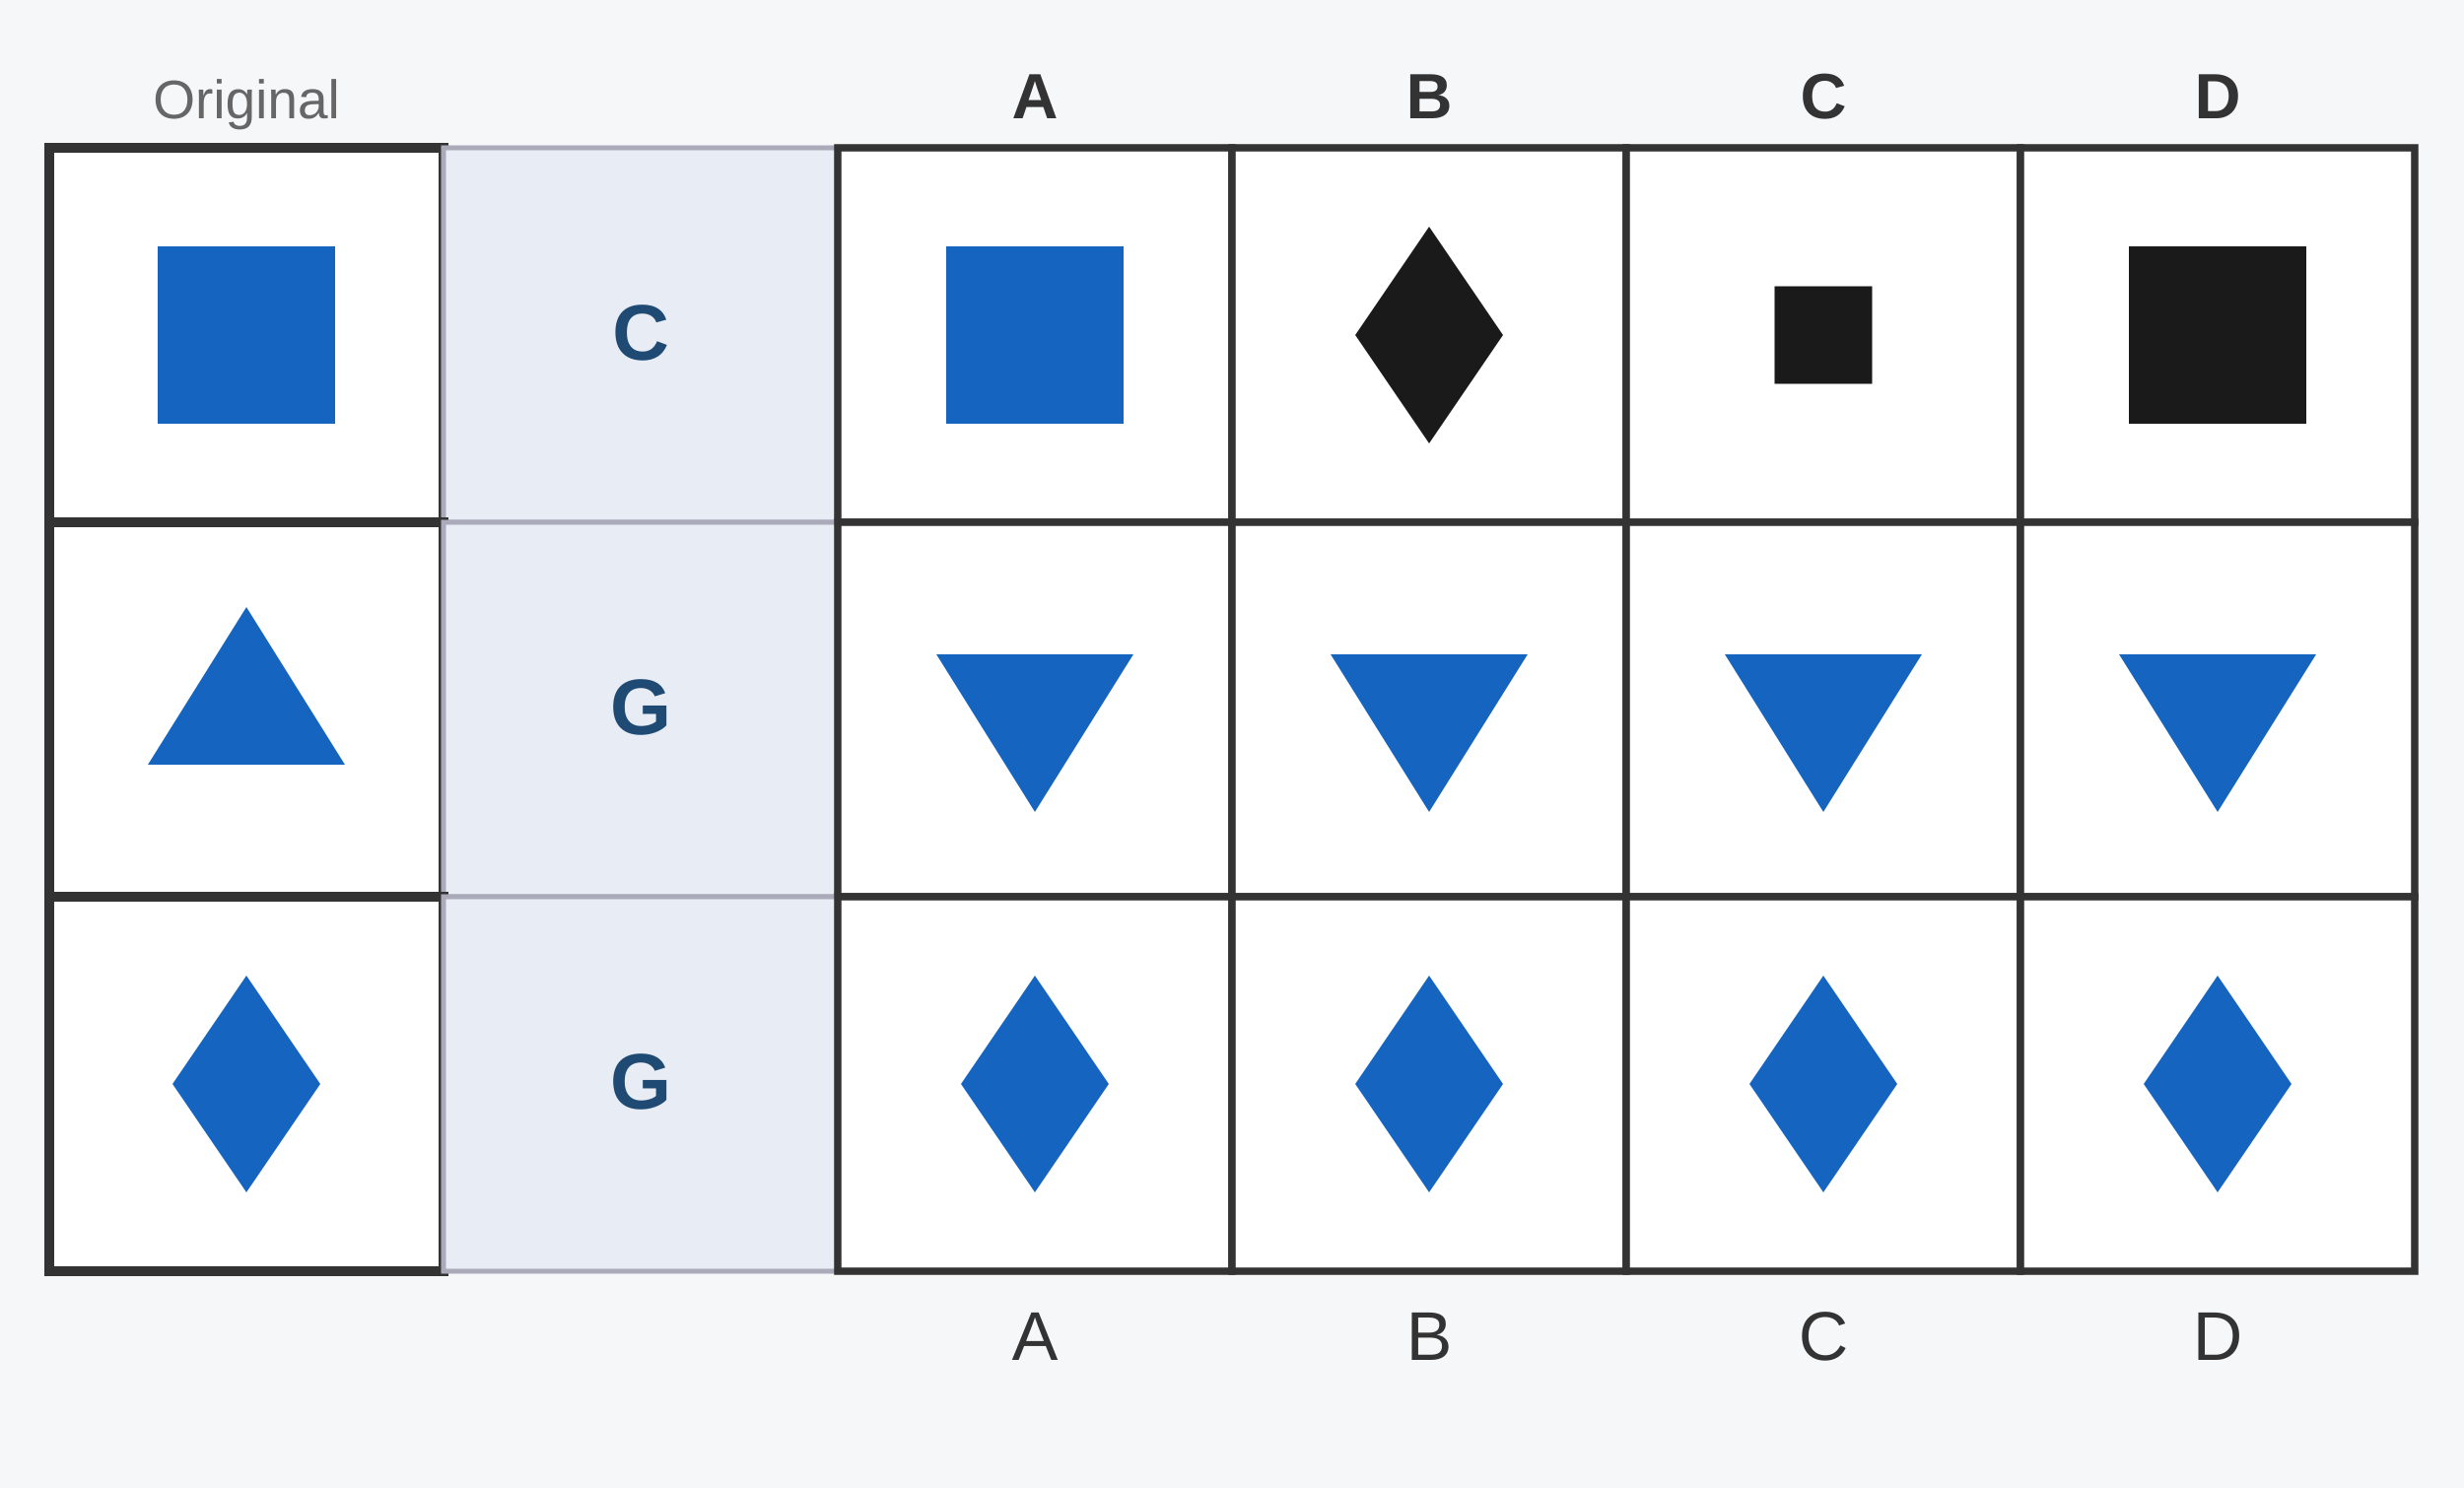
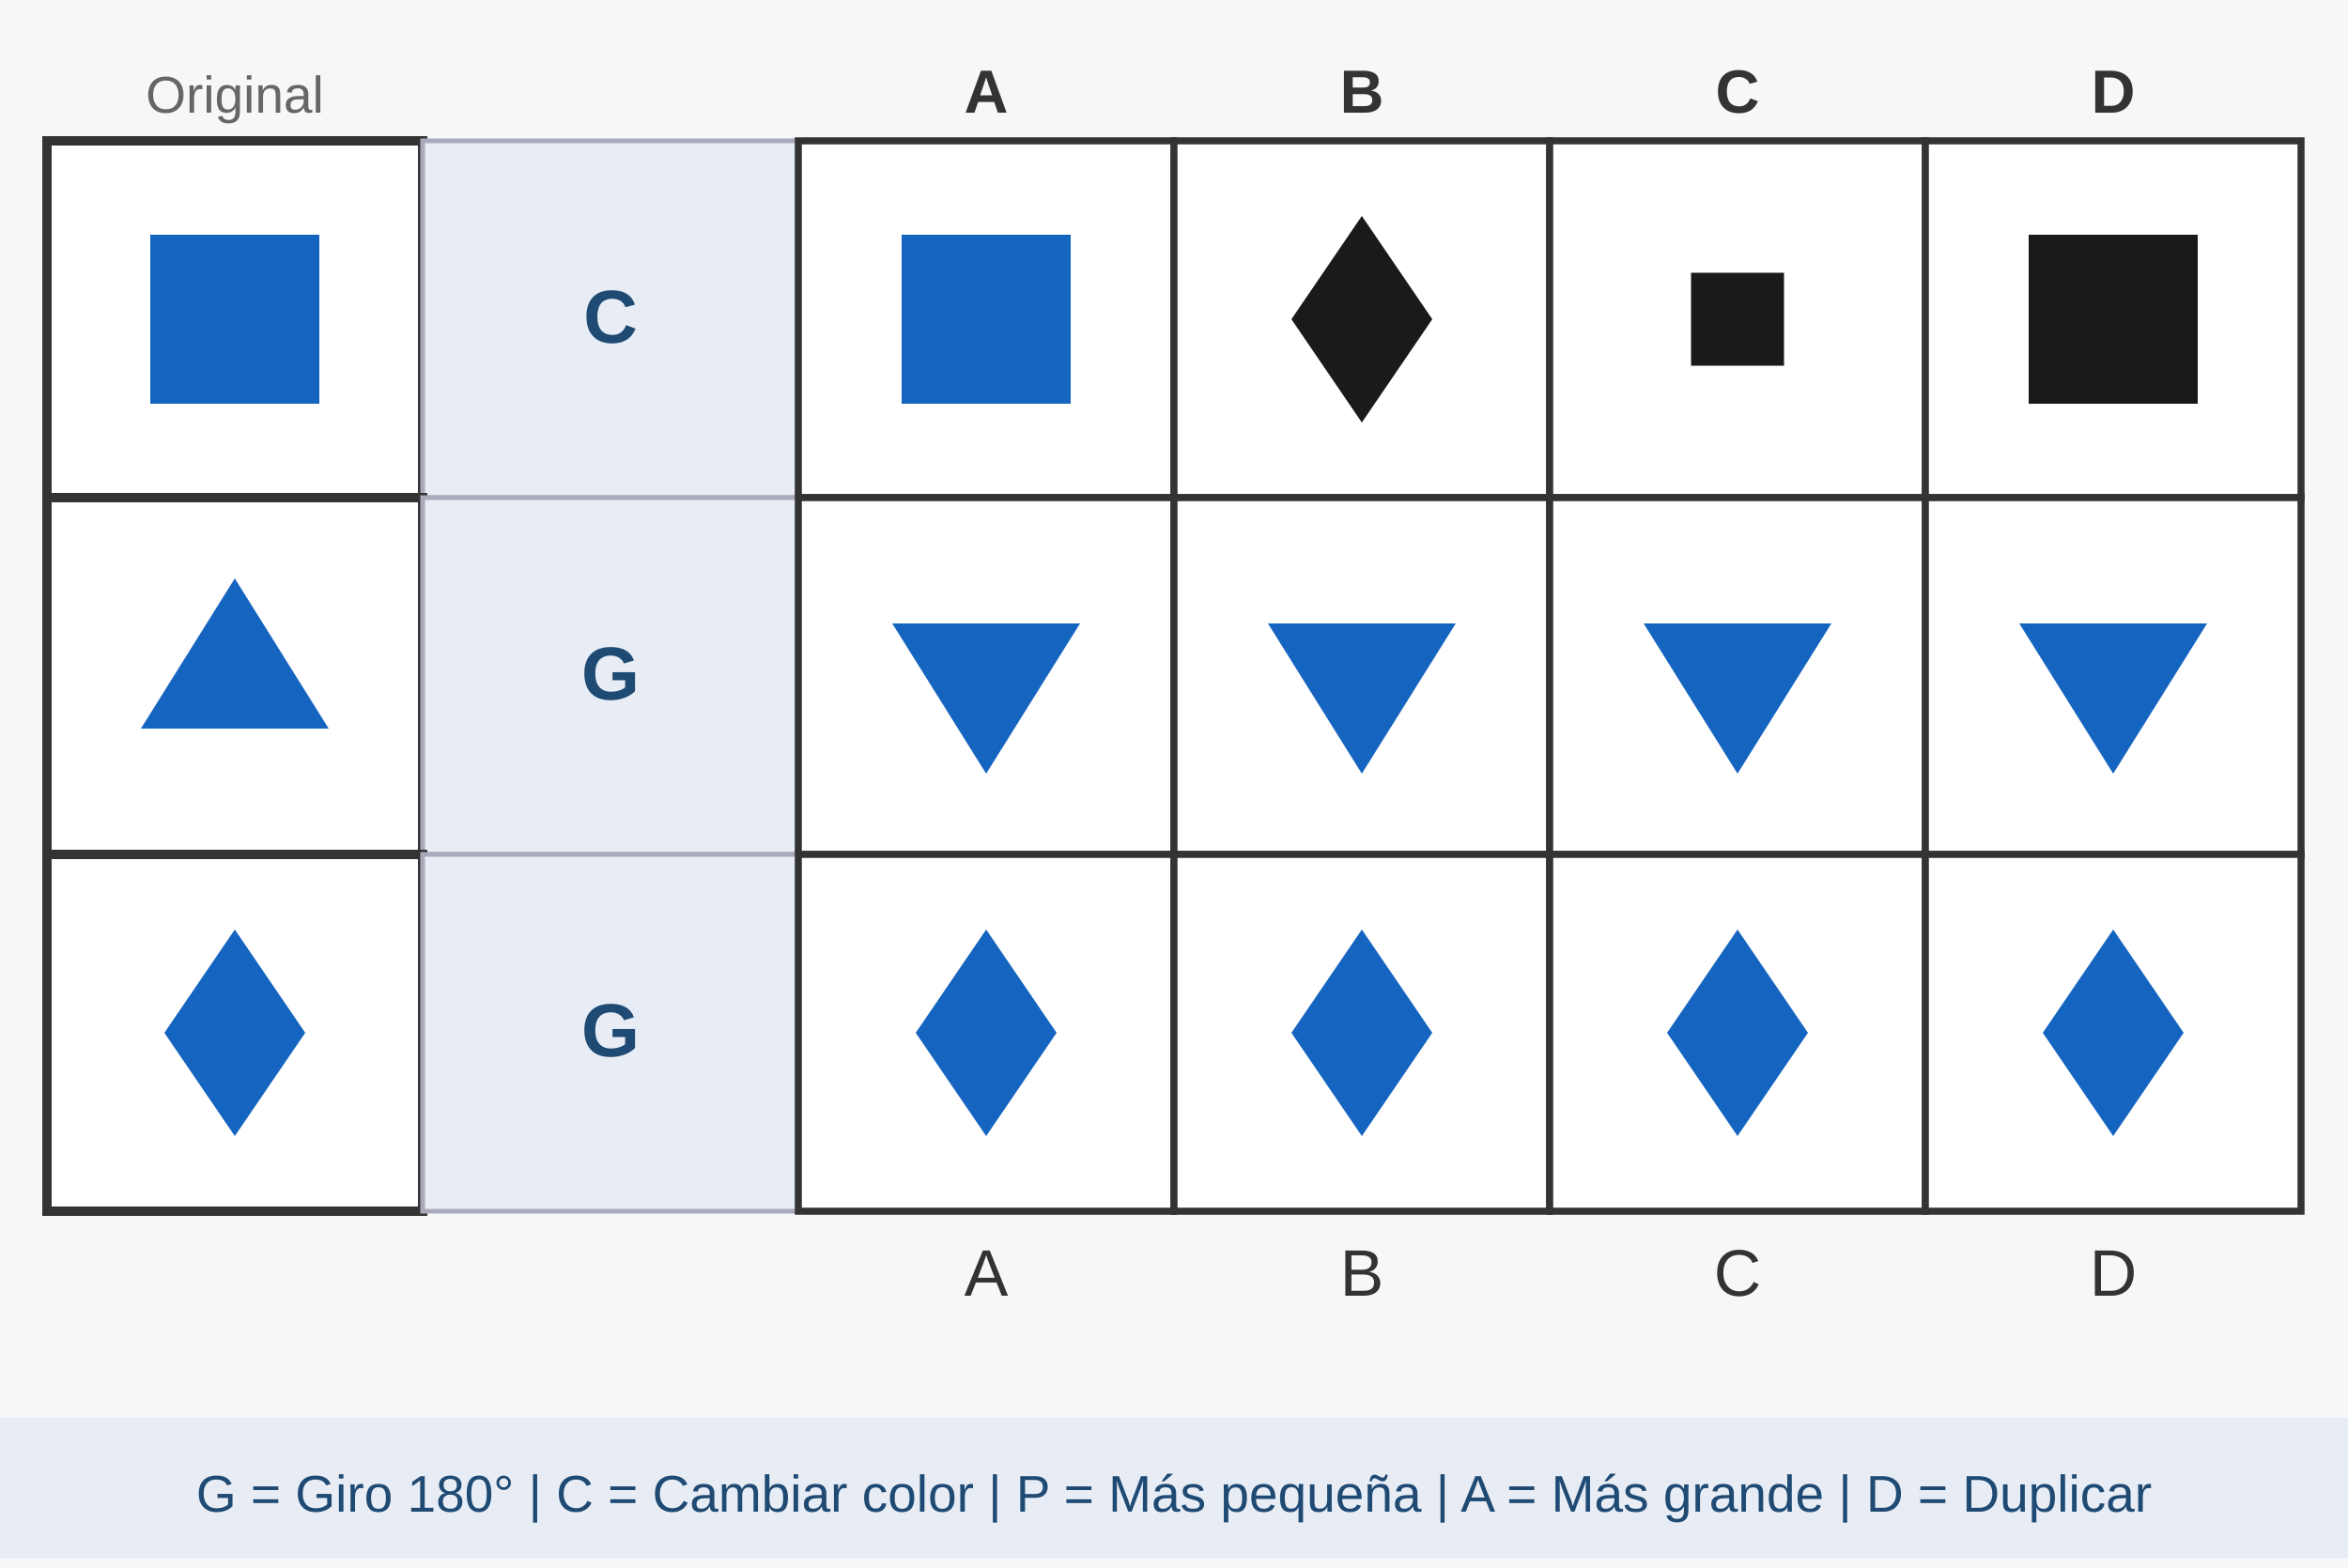
- <svg xmlns="http://www.w3.org/2000/svg" width="500" height="302" viewBox="0 0 500 302" font-family="Arial,sans-serif">
+ <svg xmlns="http://www.w3.org/2000/svg" width="500" height="334" viewBox="0 0 500 334" font-family="Arial,sans-serif">
  <rect width="100%" height="100%" fill="#f6f7f9" />
  <text x="50" y="24" font-size="11" fill="#666" text-anchor="middle">Original</text>
  <text x="210" y="24" font-size="13" font-weight="700" fill="#333" text-anchor="middle">A</text>
  <text x="290" y="24" font-size="13" font-weight="700" fill="#333" text-anchor="middle">B</text>
  <text x="370" y="24" font-size="13" font-weight="700" fill="#333" text-anchor="middle">C</text>
  <text x="450" y="24" font-size="13" font-weight="700" fill="#333" text-anchor="middle">D</text>
  <rect x="10" y="30" width="80" height="76" fill="white" stroke="#333" stroke-width="2" />
  <rect x="32.0" y="50.0" width="36.0" height="36.0" fill="#1565C0" />
  <rect x="90" y="30" width="80" height="76" fill="#e8edf5" stroke="#aab" stroke-width="1" />
  <text x="130" y="73" font-size="16" font-weight="700" fill="#1f4a73" text-anchor="middle">C</text>
  <rect x="170" y="30" width="80" height="76" fill="white" stroke="#333" stroke-width="1.5" />
  <rect x="192.0" y="50.0" width="36.0" height="36.0" fill="#1565C0" />
  <rect x="250" y="30" width="80" height="76" fill="white" stroke="#333" stroke-width="1.5" />
  <polygon points="290.0,46.0 305.0,68.0 290.0,90.0 275.0,68.0" fill="#1a1a1a" />
  <rect x="330" y="30" width="80" height="76" fill="white" stroke="#333" stroke-width="1.5" />
  <rect x="360.1" y="58.1" width="19.8" height="19.8" fill="#1a1a1a" />
  <rect x="410" y="30" width="80" height="76" fill="white" stroke="#333" stroke-width="1.5" />
  <rect x="432.0" y="50.0" width="36.0" height="36.0" fill="#1a1a1a" />
  <rect x="10" y="106" width="80" height="76" fill="white" stroke="#333" stroke-width="2" />
  <polygon points="50.0,123.2 30.0,155.2 70.0,155.2" fill="#1565C0" />
  <rect x="90" y="106" width="80" height="76" fill="#e8edf5" stroke="#aab" stroke-width="1" />
  <text x="130" y="149" font-size="16" font-weight="700" fill="#1f4a73" text-anchor="middle">G</text>
  <rect x="170" y="106" width="80" height="76" fill="white" stroke="#333" stroke-width="1.5" />
  <polygon points="210.0,164.8 190.0,132.8 230.0,132.8" fill="#1565C0" />
  <rect x="250" y="106" width="80" height="76" fill="white" stroke="#333" stroke-width="1.5" />
  <polygon points="290.0,164.8 270.0,132.8 310.0,132.8" fill="#1565C0" />
  <rect x="330" y="106" width="80" height="76" fill="white" stroke="#333" stroke-width="1.5" />
  <polygon points="370.0,164.8 350.0,132.8 390.0,132.8" fill="#1565C0" />
  <rect x="410" y="106" width="80" height="76" fill="white" stroke="#333" stroke-width="1.5" />
  <polygon points="450.0,164.8 430.0,132.8 470.0,132.8" fill="#1565C0" />
  <rect x="10" y="182" width="80" height="76" fill="white" stroke="#333" stroke-width="2" />
  <polygon points="50.0,198.0 65.0,220.0 50.0,242.0 35.0,220.0" fill="#1565C0" />
  <rect x="90" y="182" width="80" height="76" fill="#e8edf5" stroke="#aab" stroke-width="1" />
  <text x="130" y="225" font-size="16" font-weight="700" fill="#1f4a73" text-anchor="middle">G</text>
  <rect x="170" y="182" width="80" height="76" fill="white" stroke="#333" stroke-width="1.5" />
  <polygon points="210.0,198.0 225.0,220.0 210.0,242.0 195.0,220.0" fill="#1565C0" />
  <rect x="250" y="182" width="80" height="76" fill="white" stroke="#333" stroke-width="1.5" />
  <polygon points="290.0,198.0 305.0,220.0 290.0,242.0 275.0,220.0" fill="#1565C0" />
  <rect x="330" y="182" width="80" height="76" fill="white" stroke="#333" stroke-width="1.5" />
  <polygon points="370.0,198.0 385.0,220.0 370.0,242.0 355.0,220.0" fill="#1565C0" />
  <rect x="410" y="182" width="80" height="76" fill="white" stroke="#333" stroke-width="1.5" />
  <polygon points="450.0,198.0 465.0,220.0 450.0,242.0 435.0,220.0" fill="#1565C0" />
  <text x="210" y="276" font-size="14" font-weight="normal" fill="#333" text-anchor="middle">A</text>
  <text x="290" y="276" font-size="14" font-weight="normal" fill="#333" text-anchor="middle">B</text>
  <text x="370" y="276" font-size="14" font-weight="normal" fill="#333" text-anchor="middle">C</text>
  <text x="450" y="276" font-size="14" font-weight="normal" fill="#333" text-anchor="middle">D</text>
+   <rect x="0" y="302" width="500" height="30" fill="#e8edf5" />
+   <text x="250" y="322" font-size="11" fill="#1f4a73" text-anchor="middle" font-family="Arial,sans-serif">G = Giro 180°  |  C = Cambiar color  |  P = Más pequeña  |  A = Más grande  |  D = Duplicar</text>
</svg>
